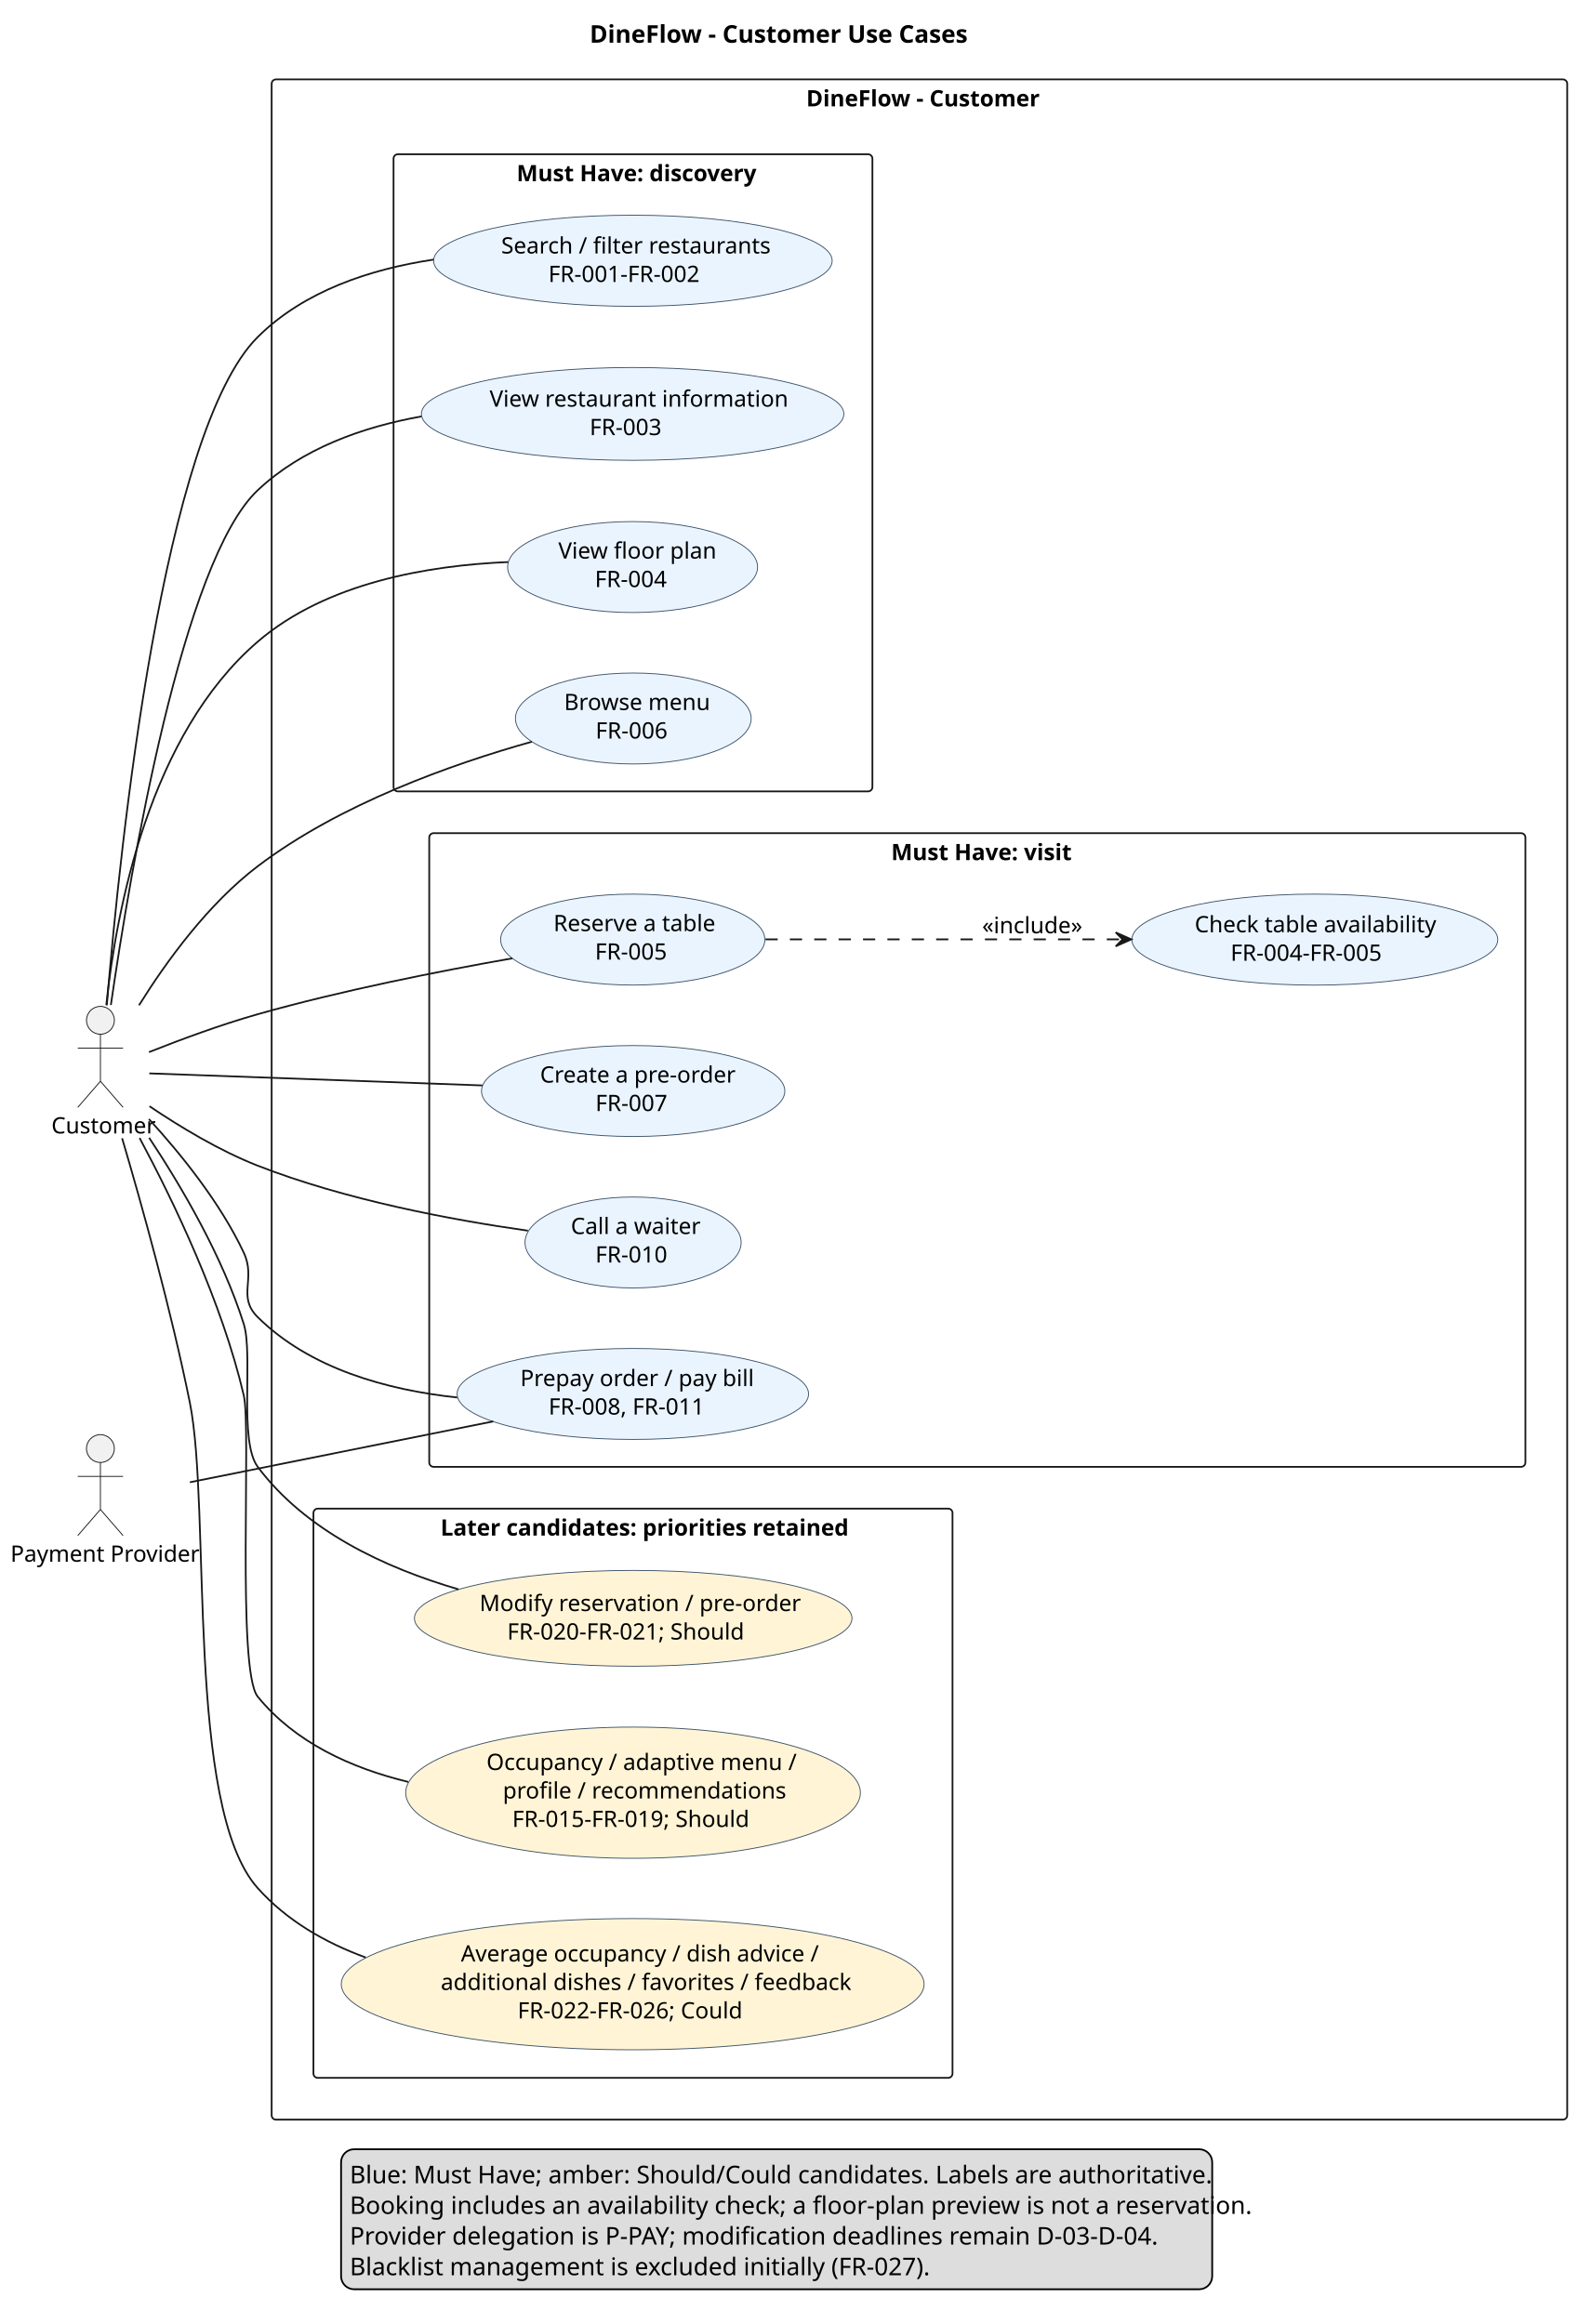
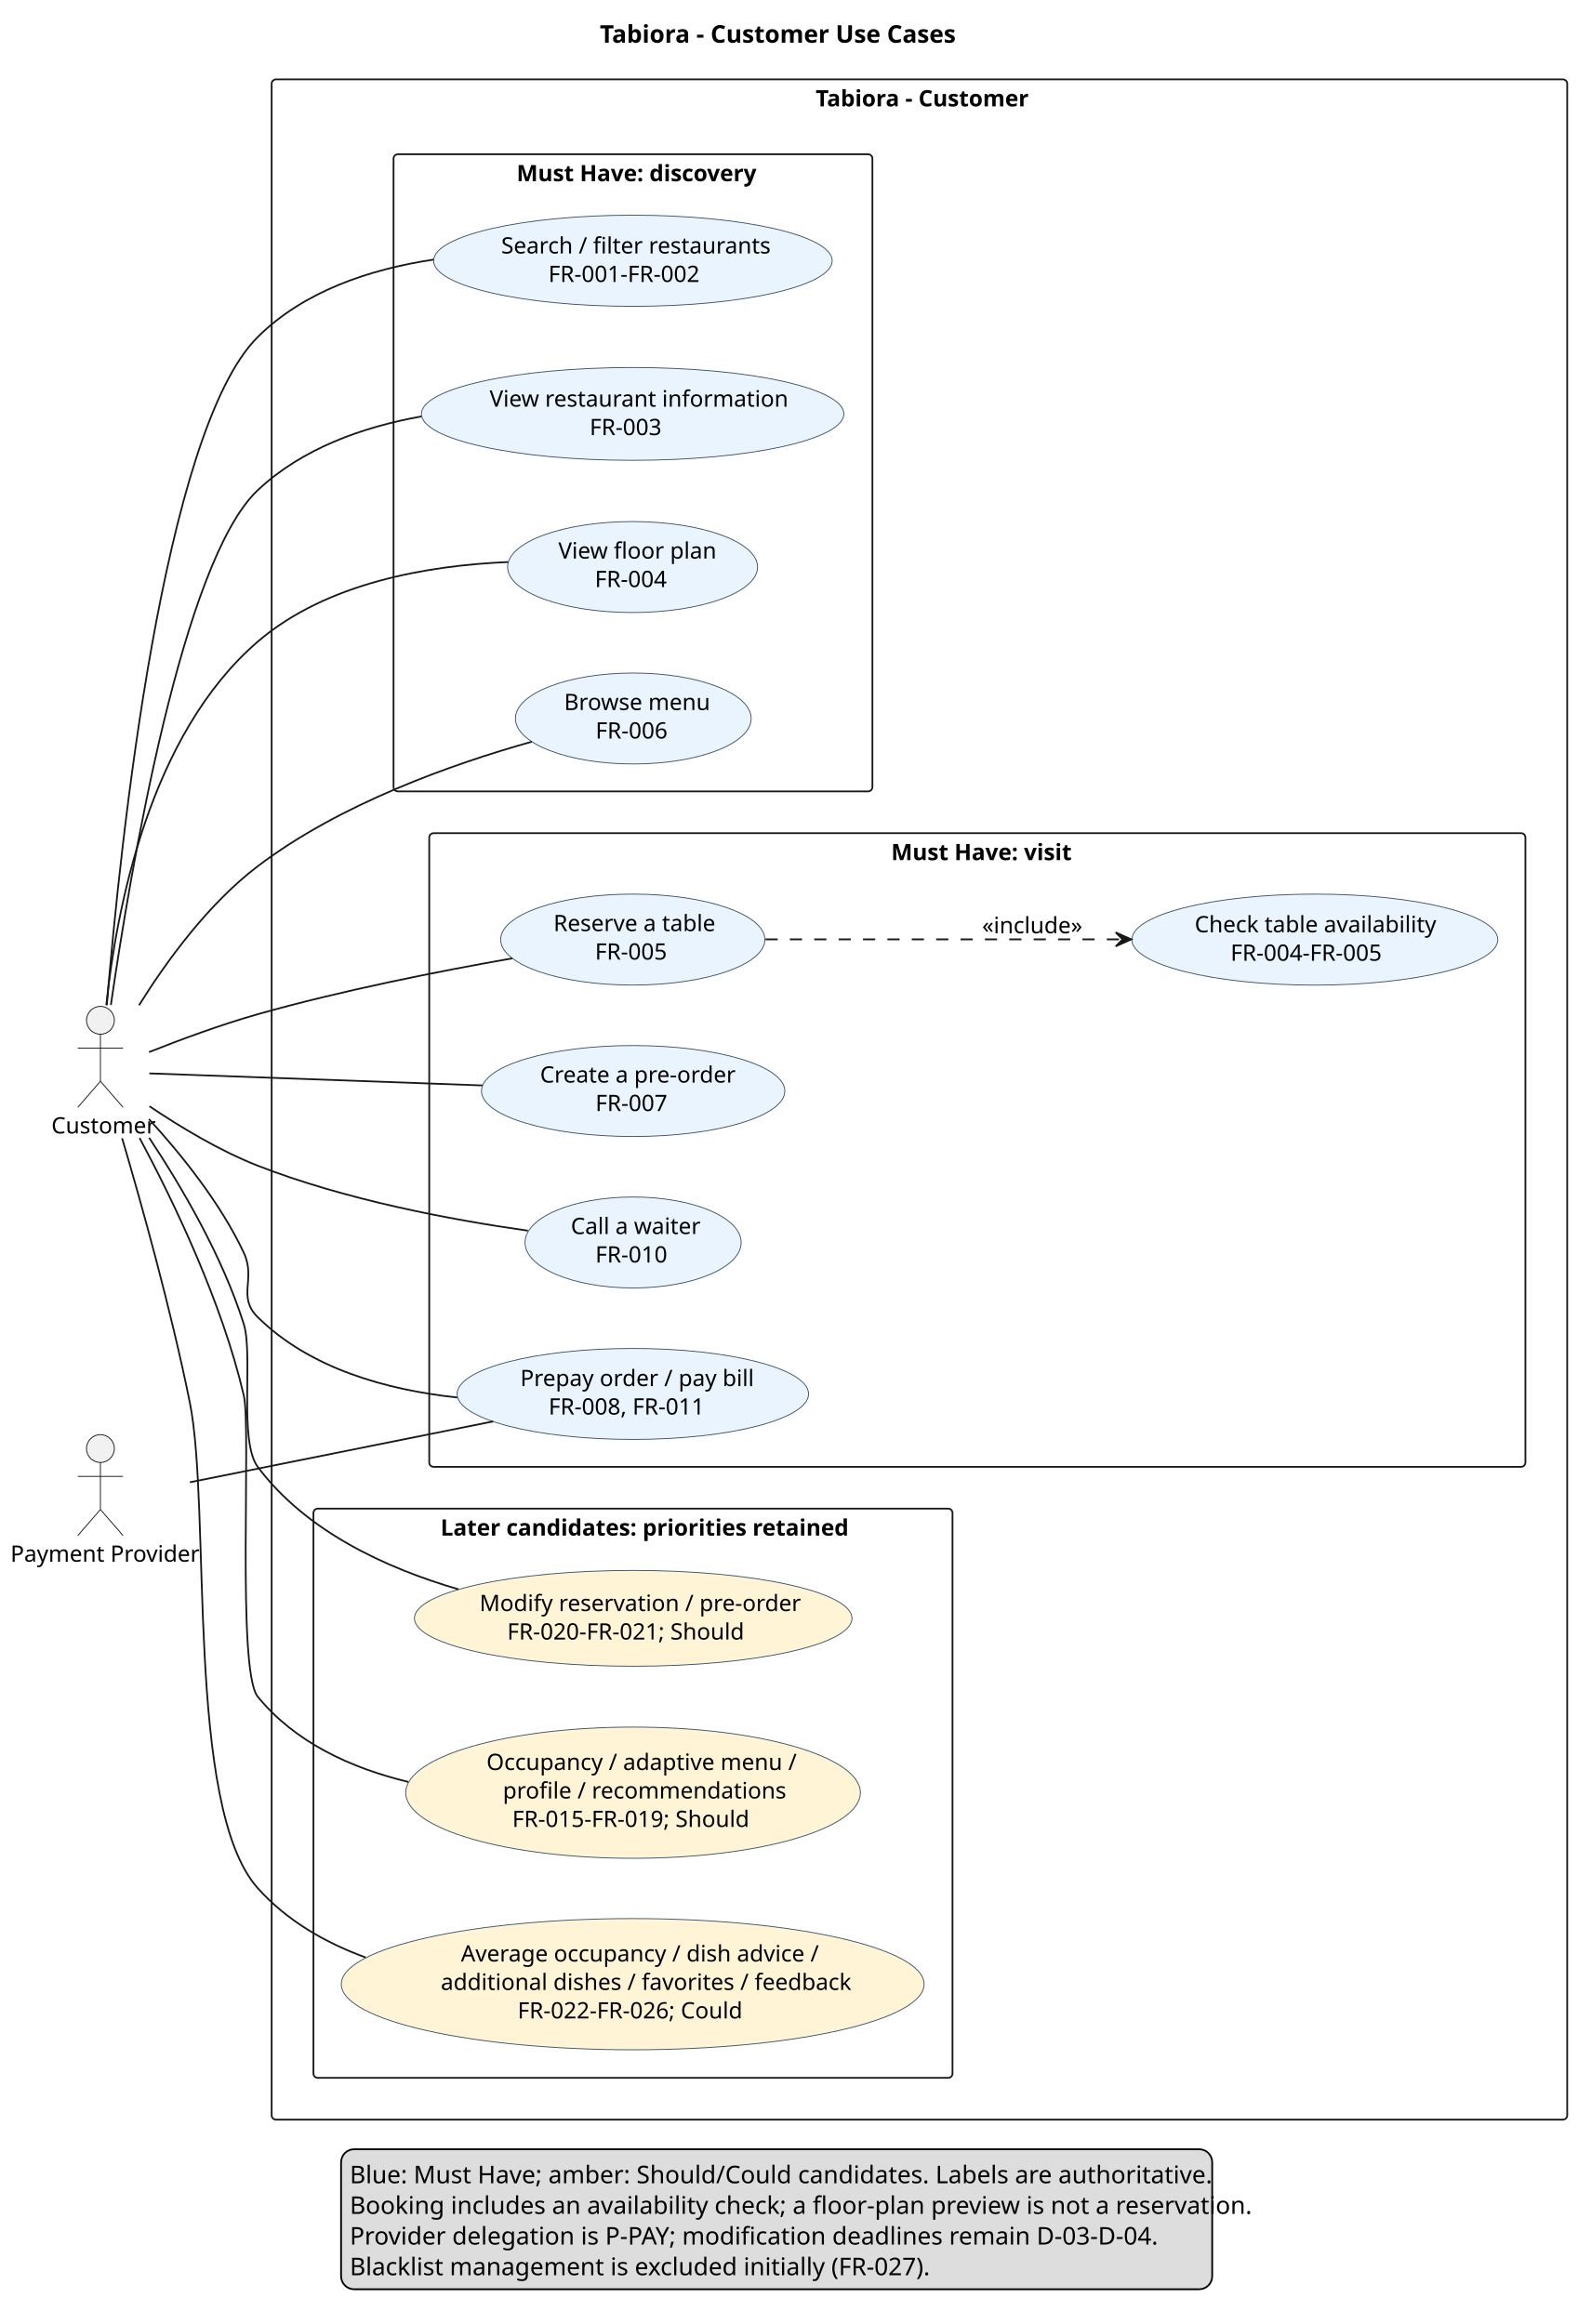
<svg xmlns="http://www.w3.org/2000/svg" contentStyleType="text/css" data-diagram-type="DESCRIPTION" height="1335px" preserveAspectRatio="none" style="width:906px;height:1335px;background:#FFFFFF;" version="1.1" viewBox="0 0 906 1335" width="906px" zoomAndPan="magnify">
  <defs />
  <g>
-     <text fill="#000000" font-family="sans-serif" font-size="14" font-weight="bold" lengthAdjust="spacing" textLength="214.724" x="338.638" y="24.533">DineFlow - Customer Use Cases</text>
-     <g class="cluster" data-entity="DineFlow - Customer" data-source-line="14" data-uid="ent0004" id="cluster_DineFlow - Customer">
+     <text fill="#000000" font-family="sans-serif" font-size="14" font-weight="bold" lengthAdjust="spacing" textLength="203.068" x="344.466" y="24.533">Tabiora - Customer Use Cases</text>
+     <g class="cluster" data-entity="Tabiora - Customer" data-source-line="14" data-uid="ent0004" id="cluster_Tabiora - Customer">
      <rect fill="none" height="1172" rx="2.5" ry="2.5" style="stroke:#181818;stroke-width:1;" width="744" x="156" y="45.609" />
-       <text fill="#000000" font-family="sans-serif" font-size="13" font-weight="bold" lengthAdjust="spacing" textLength="130.006" x="462.997" y="61.105">DineFlow - Customer</text>
+       <text fill="#000000" font-family="sans-serif" font-size="13" font-weight="bold" lengthAdjust="spacing" textLength="119.184" x="468.408" y="61.105">Tabiora - Customer</text>
    </g>
    <g class="cluster" data-entity="Must Have: discovery" data-source-line="15" data-uid="ent0005" id="cluster_Must Have: discovery">
      <rect fill="none" height="366" rx="2.5" ry="2.5" style="stroke:#181818;stroke-width:1;" width="275" x="226" y="88.609" />
      <text fill="#000000" font-family="sans-serif" font-size="13" font-weight="bold" lengthAdjust="spacing" textLength="133.663" x="296.669" y="104.105">Must Have: discovery</text>
    </g>
    <g class="cluster" data-entity="Must Have: visit" data-source-line="21" data-uid="ent0010" id="cluster_Must Have: visit">
      <rect fill="none" height="364" rx="2.5" ry="2.5" style="stroke:#181818;stroke-width:1;" width="629.5" x="246.5" y="478.609" />
      <text fill="#000000" font-family="sans-serif" font-size="13" font-weight="bold" lengthAdjust="spacing" textLength="98.973" x="511.764" y="494.104">Must Have: visit</text>
    </g>
    <g class="cluster" data-entity="Later candidates: priorities retained" data-source-line="28" data-uid="ent0016" id="cluster_Later candidates: priorities retained">
      <rect fill="none" height="327" rx="2.5" ry="2.5" style="stroke:#181818;stroke-width:1;" width="367" x="180" y="866.609" />
      <text fill="#000000" font-family="sans-serif" font-size="13" font-weight="bold" lengthAdjust="spacing" textLength="221.064" x="252.968" y="882.105">Later candidates: priorities retained</text>
    </g>
    <g class="entity" data-entity="Search" data-source-line="16" data-uid="ent0006" id="entity_Search">
      <ellipse cx="363.449" cy="149.791" fill="#EAF4FF" rx="114.449" ry="26.181" style="stroke:#3D5368;stroke-width:0.5;" />
      <text fill="#000000" font-family="sans-serif" font-size="13" lengthAdjust="spacing" textLength="145.228" x="287.835" y="145.612">Search / filter restaurants</text>
      <text fill="#000000" font-family="sans-serif" font-size="13" lengthAdjust="spacing" textLength="91.025" x="314.937" y="161.964">FR-001-FR-002</text>
    </g>
    <g class="entity" data-entity="Info" data-source-line="17" data-uid="ent0007" id="entity_Info">
      <ellipse cx="363.297" cy="237.769" fill="#EAF4FF" rx="121.297" ry="26.659" style="stroke:#3D5368;stroke-width:0.5;" />
      <text fill="#000000" font-family="sans-serif" font-size="13" lengthAdjust="spacing" textLength="158.241" x="281.176" y="233.59">View restaurant information</text>
      <text fill="#000000" font-family="sans-serif" font-size="13" lengthAdjust="spacing" textLength="43.348" x="338.623" y="249.942">FR-003</text>
    </g>
    <g class="entity" data-entity="Floor" data-source-line="18" data-uid="ent0008" id="entity_Floor">
      <ellipse cx="363.279" cy="325.734" fill="#EAF4FF" rx="71.779" ry="26.125" style="stroke:#3D5368;stroke-width:0.5;" />
      <text fill="#000000" font-family="sans-serif" font-size="13" lengthAdjust="spacing" textLength="85.268" x="320.645" y="320.877">View floor plan</text>
      <text fill="#000000" font-family="sans-serif" font-size="13" lengthAdjust="spacing" textLength="43.348" x="341.605" y="337.229">FR-004</text>
    </g>
    <g class="entity" data-entity="Menu" data-source-line="19" data-uid="ent0009" id="entity_Menu">
      <ellipse cx="363.685" cy="412.734" fill="#EAF4FF" rx="67.685" ry="26.125" style="stroke:#3D5368;stroke-width:0.5;" />
      <text fill="#000000" font-family="sans-serif" font-size="13" lengthAdjust="spacing" textLength="79.479" x="323.946" y="407.877">Browse menu</text>
      <text fill="#000000" font-family="sans-serif" font-size="13" lengthAdjust="spacing" textLength="43.348" x="342.011" y="424.229">FR-006</text>
    </g>
    <g class="entity" data-entity="Availability" data-source-line="22" data-uid="ent0011" id="entity_Availability">
      <ellipse cx="755.071" cy="539.753" fill="#EAF4FF" rx="105.071" ry="26.143" style="stroke:#3D5368;stroke-width:0.5;" />
      <text fill="#000000" font-family="sans-serif" font-size="13" lengthAdjust="spacing" textLength="132.234" x="686.064" y="535.551">Check table availability</text>
      <text fill="#000000" font-family="sans-serif" font-size="13" lengthAdjust="spacing" textLength="91.025" x="706.668" y="551.903">FR-004-FR-005</text>
    </g>
    <g class="entity" data-entity="Book" data-source-line="23" data-uid="ent0012" id="entity_Book">
      <ellipse cx="363.368" cy="539.734" fill="#EAF4FF" rx="75.868" ry="26.125" style="stroke:#3D5368;stroke-width:0.5;" />
      <text fill="#000000" font-family="sans-serif" font-size="13" lengthAdjust="spacing" textLength="91.051" x="317.842" y="534.878">Reserve a table</text>
      <text fill="#000000" font-family="sans-serif" font-size="13" lengthAdjust="spacing" textLength="43.348" x="341.694" y="551.229">FR-005</text>
    </g>
    <g class="entity" data-entity="Order" data-source-line="24" data-uid="ent0013" id="entity_Order">
      <ellipse cx="363.603" cy="626.734" fill="#EAF4FF" rx="87.103" ry="26.125" style="stroke:#3D5368;stroke-width:0.5;" />
      <text fill="#000000" font-family="sans-serif" font-size="13" lengthAdjust="spacing" textLength="106.939" x="310.133" y="621.878">Create a pre-order</text>
      <text fill="#000000" font-family="sans-serif" font-size="13" lengthAdjust="spacing" textLength="43.348" x="341.928" y="638.229">FR-007</text>
    </g>
    <g class="entity" data-entity="Pay" data-source-line="25" data-uid="ent0014" id="entity_Pay">
      <ellipse cx="363.421" cy="800.739" fill="#EAF4FF" rx="100.921" ry="26.13" style="stroke:#3D5368;stroke-width:0.5;" />
      <text fill="#000000" font-family="sans-serif" font-size="13" lengthAdjust="spacing" textLength="126.452" x="298.775" y="796.218">Prepay order / pay bill</text>
      <text fill="#000000" font-family="sans-serif" font-size="13" lengthAdjust="spacing" textLength="93.92" x="315.041" y="812.569">FR-008, FR-011</text>
    </g>
    <g class="entity" data-entity="Call" data-source-line="26" data-uid="ent0015" id="entity_Call">
      <ellipse cx="363.561" cy="713.734" fill="#EAF4FF" rx="62.061" ry="26.125" style="stroke:#3D5368;stroke-width:0.5;" />
      <text fill="#000000" font-family="sans-serif" font-size="13" lengthAdjust="spacing" textLength="71.525" x="327.799" y="708.878">Call a waiter</text>
      <text fill="#000000" font-family="sans-serif" font-size="13" lengthAdjust="spacing" textLength="43.348" x="341.887" y="725.229">FR-010</text>
    </g>
    <g class="entity" data-entity="Change" data-source-line="29" data-uid="ent0017" id="entity_Change">
      <ellipse cx="363.635" cy="929.636" fill="#FFF4D6" rx="125.635" ry="27.527" style="stroke:#3D5368;stroke-width:0.5;" />
      <text fill="#000000" font-family="sans-serif" font-size="13" lengthAdjust="spacing" textLength="170.511" x="275.38" y="925.458">Modify reservation / pre-order</text>
      <text fill="#000000" font-family="sans-serif" font-size="13" lengthAdjust="spacing" textLength="138.728" x="291.271" y="941.81">FR-020-FR-021; Should</text>
    </g>
    <g class="entity" data-entity="Personal" data-source-line="30" data-uid="ent0018" id="entity_Personal">
      <ellipse cx="363.542" cy="1029.796" fill="#FFF4D6" rx="130.542" ry="37.687" style="stroke:#3D5368;stroke-width:0.5;" />
      <text fill="#000000" font-family="sans-serif" font-size="13" lengthAdjust="spacing" textLength="168.372" x="279.356" y="1016.764">Occupancy / adaptive menu /</text>
      <text fill="#000000" font-family="sans-serif" font-size="13" lengthAdjust="spacing" textLength="149.57" x="288.757" y="1033.116">profile / recommendations</text>
      <text fill="#000000" font-family="sans-serif" font-size="13" lengthAdjust="spacing" textLength="138.728" x="294.178" y="1049.467">FR-015-FR-019; Should</text>
    </g>
    <g class="entity" data-entity="Optional" data-source-line="31" data-uid="ent0019" id="entity_Optional">
      <ellipse cx="363.339" cy="1139.796" fill="#FFF4D6" rx="167.339" ry="37.687" style="stroke:#3D5368;stroke-width:0.5;" />
      <text fill="#000000" font-family="sans-serif" font-size="13" lengthAdjust="spacing" textLength="197.279" x="264.699" y="1126.764">Average occupancy / dish advice /</text>
      <text fill="#000000" font-family="sans-serif" font-size="13" lengthAdjust="spacing" textLength="220.41" x="253.134" y="1143.116">additional dishes / favorites / feedback</text>
      <text fill="#000000" font-family="sans-serif" font-size="13" lengthAdjust="spacing" textLength="132.215" x="297.231" y="1159.467">FR-022-FR-026; Could</text>
    </g>
    <g class="entity" data-entity="Customer" data-source-line="12" data-uid="ent0002" id="entity_Customer">
      <ellipse cx="57.674" cy="586.109" fill="#F1F1F1" rx="8" ry="8" style="stroke:#181818;stroke-width:0.5;" />
      <path d="M57.674,594.109 L57.674,621.109 M44.674,602.109 L70.674,602.109 M57.674,621.109 L44.674,636.109 M57.674,621.109 L70.674,636.109" fill="none" style="stroke:#181818;stroke-width:0.5;" />
      <text fill="#000000" font-family="sans-serif" font-size="13" lengthAdjust="spacing" textLength="56.348" x="29.5" y="651.105">Customer</text>
    </g>
    <g class="entity" data-entity="Provider" data-source-line="13" data-uid="ent0003" id="entity_Provider">
      <ellipse cx="57.66" cy="832.109" fill="#F1F1F1" rx="8" ry="8" style="stroke:#181818;stroke-width:0.5;" />
      <path d="M57.66,840.109 L57.66,867.109 M44.66,848.109 L70.66,848.109 M57.66,867.109 L44.66,882.109 M57.66,867.109 L70.66,882.109" fill="none" style="stroke:#181818;stroke-width:0.5;" />
      <text fill="#000000" font-family="sans-serif" font-size="13" lengthAdjust="spacing" textLength="103.321" x="6" y="897.105">Payment Provider</text>
    </g>
    <g class="link" data-entity-1="Customer" data-entity-2="Search" data-source-line="34" data-uid="lnk20" id="link_Customer_Search">
      <path d="M61.34,577.459 C69.09,484.029 93.74,247.509 148,193.609 C174.57,167.219 212.44,154.629 249,149.119" fill="none" id="Customer-Search" style="stroke:#181818;stroke-width:1;" />
    </g>
    <g class="link" data-entity-1="Customer" data-entity-2="Info" data-source-line="35" data-uid="lnk21" id="link_Customer_Info">
      <path d="M63.67,577.329 C75.09,498.539 104.91,322.209 148,281.609 C173.32,257.759 207.94,245.329 241.98,239.219" fill="none" id="Customer-Info" style="stroke:#181818;stroke-width:1;" />
    </g>
    <g class="link" data-entity-1="Customer" data-entity-2="Floor" data-source-line="36" data-uid="lnk22" id="link_Customer_Floor">
      <path d="M61.03,577.389 C66.8,522.519 85.77,422.159 148,368.609 C187.37,334.739 245.89,324.779 291.86,322.859" fill="none" id="Customer-Floor" style="stroke:#181818;stroke-width:1;" />
    </g>
    <g class="link" data-entity-1="Customer" data-entity-2="Menu" data-source-line="37" data-uid="lnk23" id="link_Customer_Menu">
      <path d="M79.83,577.469 C95.77,551.919 119.64,519.149 148,497.609 C195.21,461.749 259.53,438.939 305.39,426.079" fill="none" id="Customer-Menu" style="stroke:#181818;stroke-width:1;" />
    </g>
    <g class="link" data-entity-1="Customer" data-entity-2="Book" data-source-line="38" data-uid="lnk24" id="link_Customer_Book">
      <path d="M85.56,604.379 C103.12,597.409 126.65,588.649 148,582.609 C196.24,568.969 251.76,557.959 294.23,550.499" fill="none" id="Customer-Book" style="stroke:#181818;stroke-width:1;" />
    </g>
    <g class="link" data-entity-1="Customer" data-entity-2="Order" data-source-line="39" data-uid="lnk25" id="link_Customer_Order">
      <path d="M85.75,616.599 C128.37,618.139 212.62,621.189 277.02,623.519" fill="none" id="Customer-Order" style="stroke:#181818;stroke-width:1;" />
    </g>
    <g class="link" data-entity-1="Customer" data-entity-2="Pay" data-source-line="40" data-uid="lnk26" id="link_Customer_Pay">
      <path d="M85.52,642.839 C103.59,662.569 126.45,690.749 140,719.609 C147.15,734.839 136.04,744.779 148,756.609 C177.93,786.219 222.11,798.449 262.6,802.789" fill="none" id="Customer-Pay" style="stroke:#181818;stroke-width:1;" />
    </g>
    <g class="link" data-entity-1="Customer" data-entity-2="Call" data-source-line="41" data-uid="lnk27" id="link_Customer_Call">
      <path d="M85.84,635.469 C102.94,647.019 125.86,660.959 148,669.609 C198.45,689.329 259.2,700.729 303.15,706.959" fill="none" id="Customer-Call" style="stroke:#181818;stroke-width:1;" />
    </g>
    <g class="link" data-entity-1="Customer" data-entity-2="Change" data-source-line="42" data-uid="lnk28" id="link_Customer_Change">
      <path d="M85.67,653.589 C104.3,681.729 127.79,721.769 140,760.609 C145.49,778.079 137.05,827.939 148,842.609 C175.47,879.399 221.14,900.679 263.3,912.969" fill="none" id="Customer-Change" style="stroke:#181818;stroke-width:1;" />
    </g>
    <g class="link" data-entity-1="Customer" data-entity-2="Personal" data-source-line="43" data-uid="lnk29" id="link_Customer_Personal">
      <path d="M80.17,653.709 C99.78,690.329 127.44,747.879 140,801.609 C144.38,820.349 135.86,959.679 148,974.609 C169.41,1000.929 201.55,1015.639 234.48,1023.609" fill="none" id="Customer-Personal" style="stroke:#181818;stroke-width:1;" />
    </g>
    <g class="link" data-entity-1="Customer" data-entity-2="Optional" data-source-line="44" data-uid="lnk30" id="link_Customer_Optional">
      <path d="M70.13,653.859 C81.38,691.999 98.25,752.419 109,805.609 C121.4,866.969 106.28,1037.929 148,1084.609 C164.59,1103.169 186.51,1115.859 210,1124.459" fill="none" id="Customer-Optional" style="stroke:#181818;stroke-width:1;" />
    </g>
    <g class="link" data-entity-1="Book" data-entity-2="Availability" data-source-line="45" data-uid="lnk31" id="link_Book_Availability">
      <path d="M439.6,539.609 C499.29,539.609 577.45,539.609 643.69,539.609" fill="none" id="Book-to-Availability" style="stroke:#181818;stroke-width:1;stroke-dasharray:7.0,7.0;" />
      <polygon fill="#181818" points="649.69,539.609,640.69,535.609,644.69,539.609,640.69,543.609,649.69,539.609" style="stroke:#181818;stroke-width:1;" />
      <text fill="#000000" font-family="sans-serif" font-size="13" lengthAdjust="spacing" textLength="55.656" x="564" y="536.105">«include»</text>
    </g>
    <g class="link" data-entity-1="Provider" data-entity-2="Pay" data-source-line="46" data-uid="lnk32" id="link_Provider_Pay">
      <path d="M109.04,851.469 C156.48,841.949 228.2,827.559 283.25,816.509" fill="none" id="Provider-Pay" style="stroke:#181818;stroke-width:1;" />
    </g>
    <rect fill="#DDDDDD" height="80.438" rx="7.5" ry="7.5" style="stroke:#000000;stroke-width:1;" width="500.26" x="195.87" y="1234.609" />
    <text fill="#000000" font-family="sans-serif" font-size="14" lengthAdjust="spacing" textLength="470.825" x="200.87" y="1254.143">Blue: Must Have; amber: Should/Could candidates. Labels are authoritative.</text>
    <text fill="#000000" font-family="sans-serif" font-size="14" lengthAdjust="spacing" textLength="490.26" x="200.87" y="1271.752">Booking includes an availability check; a floor-plan preview is not a reservation.</text>
    <text fill="#000000" font-family="sans-serif" font-size="14" lengthAdjust="spacing" textLength="446.66" x="200.87" y="1289.361">Provider delegation is P-PAY; modification deadlines remain D-03-D-04.</text>
    <text fill="#000000" font-family="sans-serif" font-size="14" lengthAdjust="spacing" textLength="320.571" x="200.87" y="1306.971">Blacklist management is excluded initially (FR-027).</text>
  </g>
</svg>
